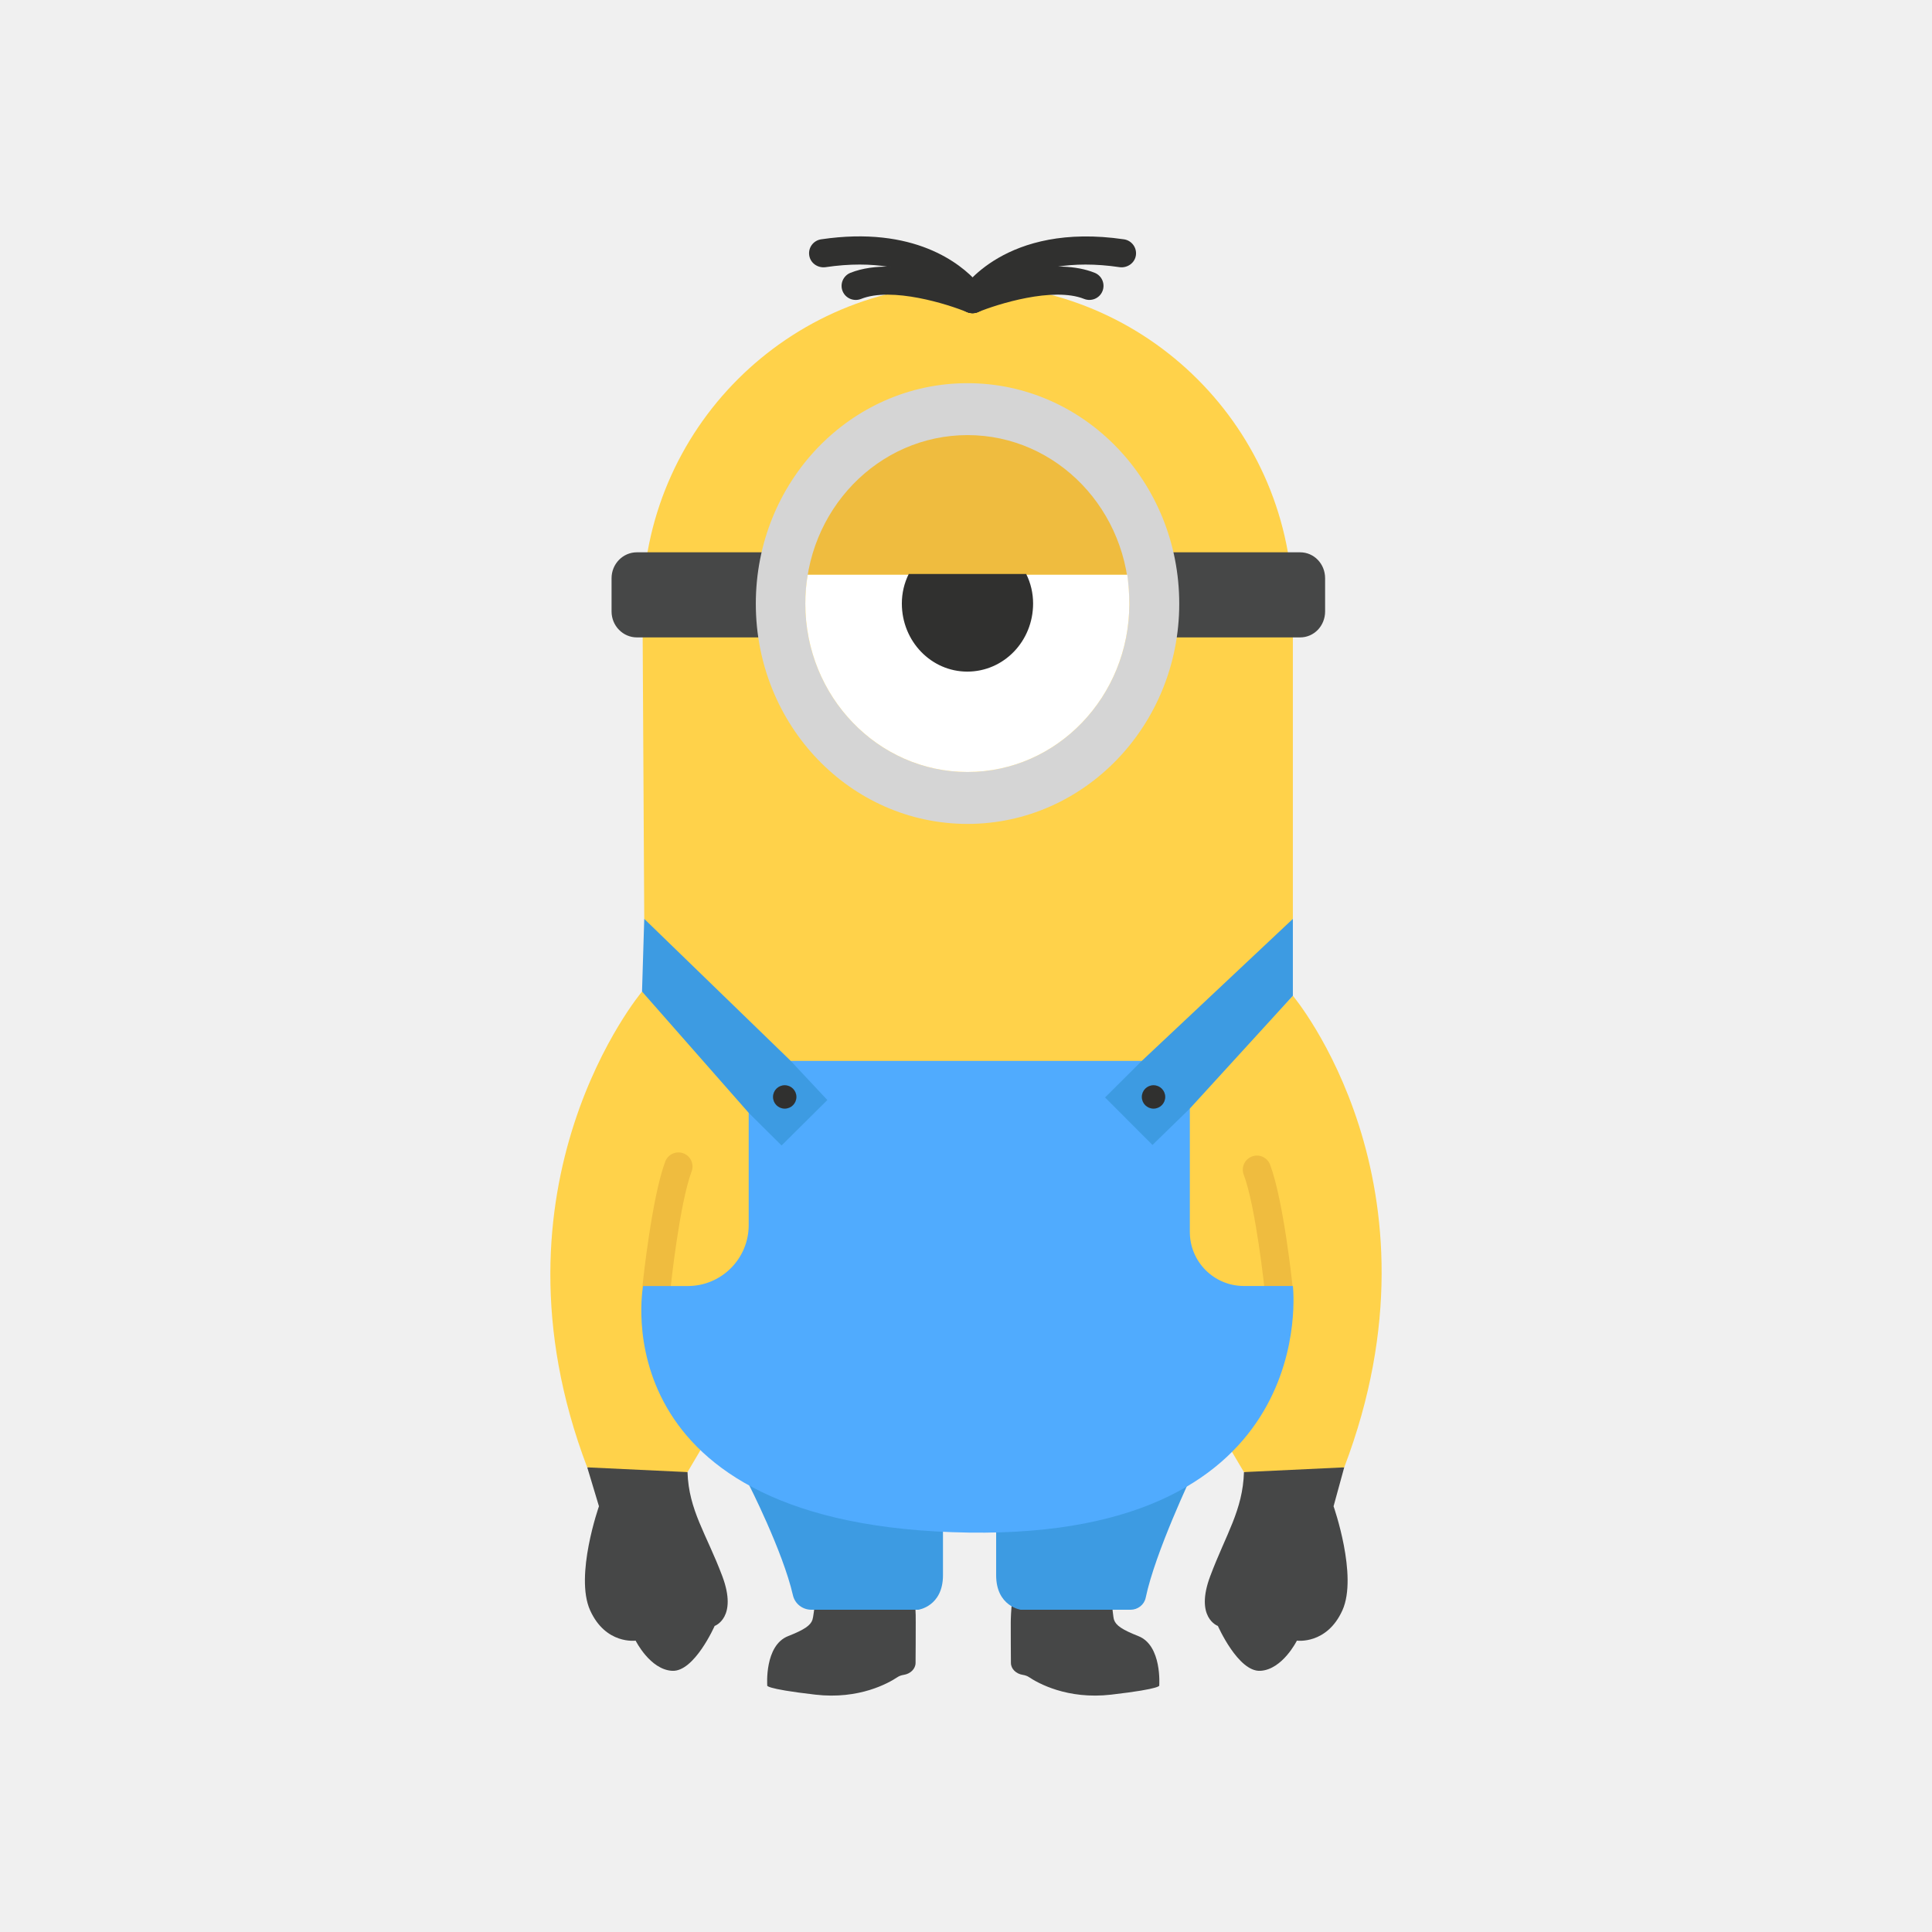
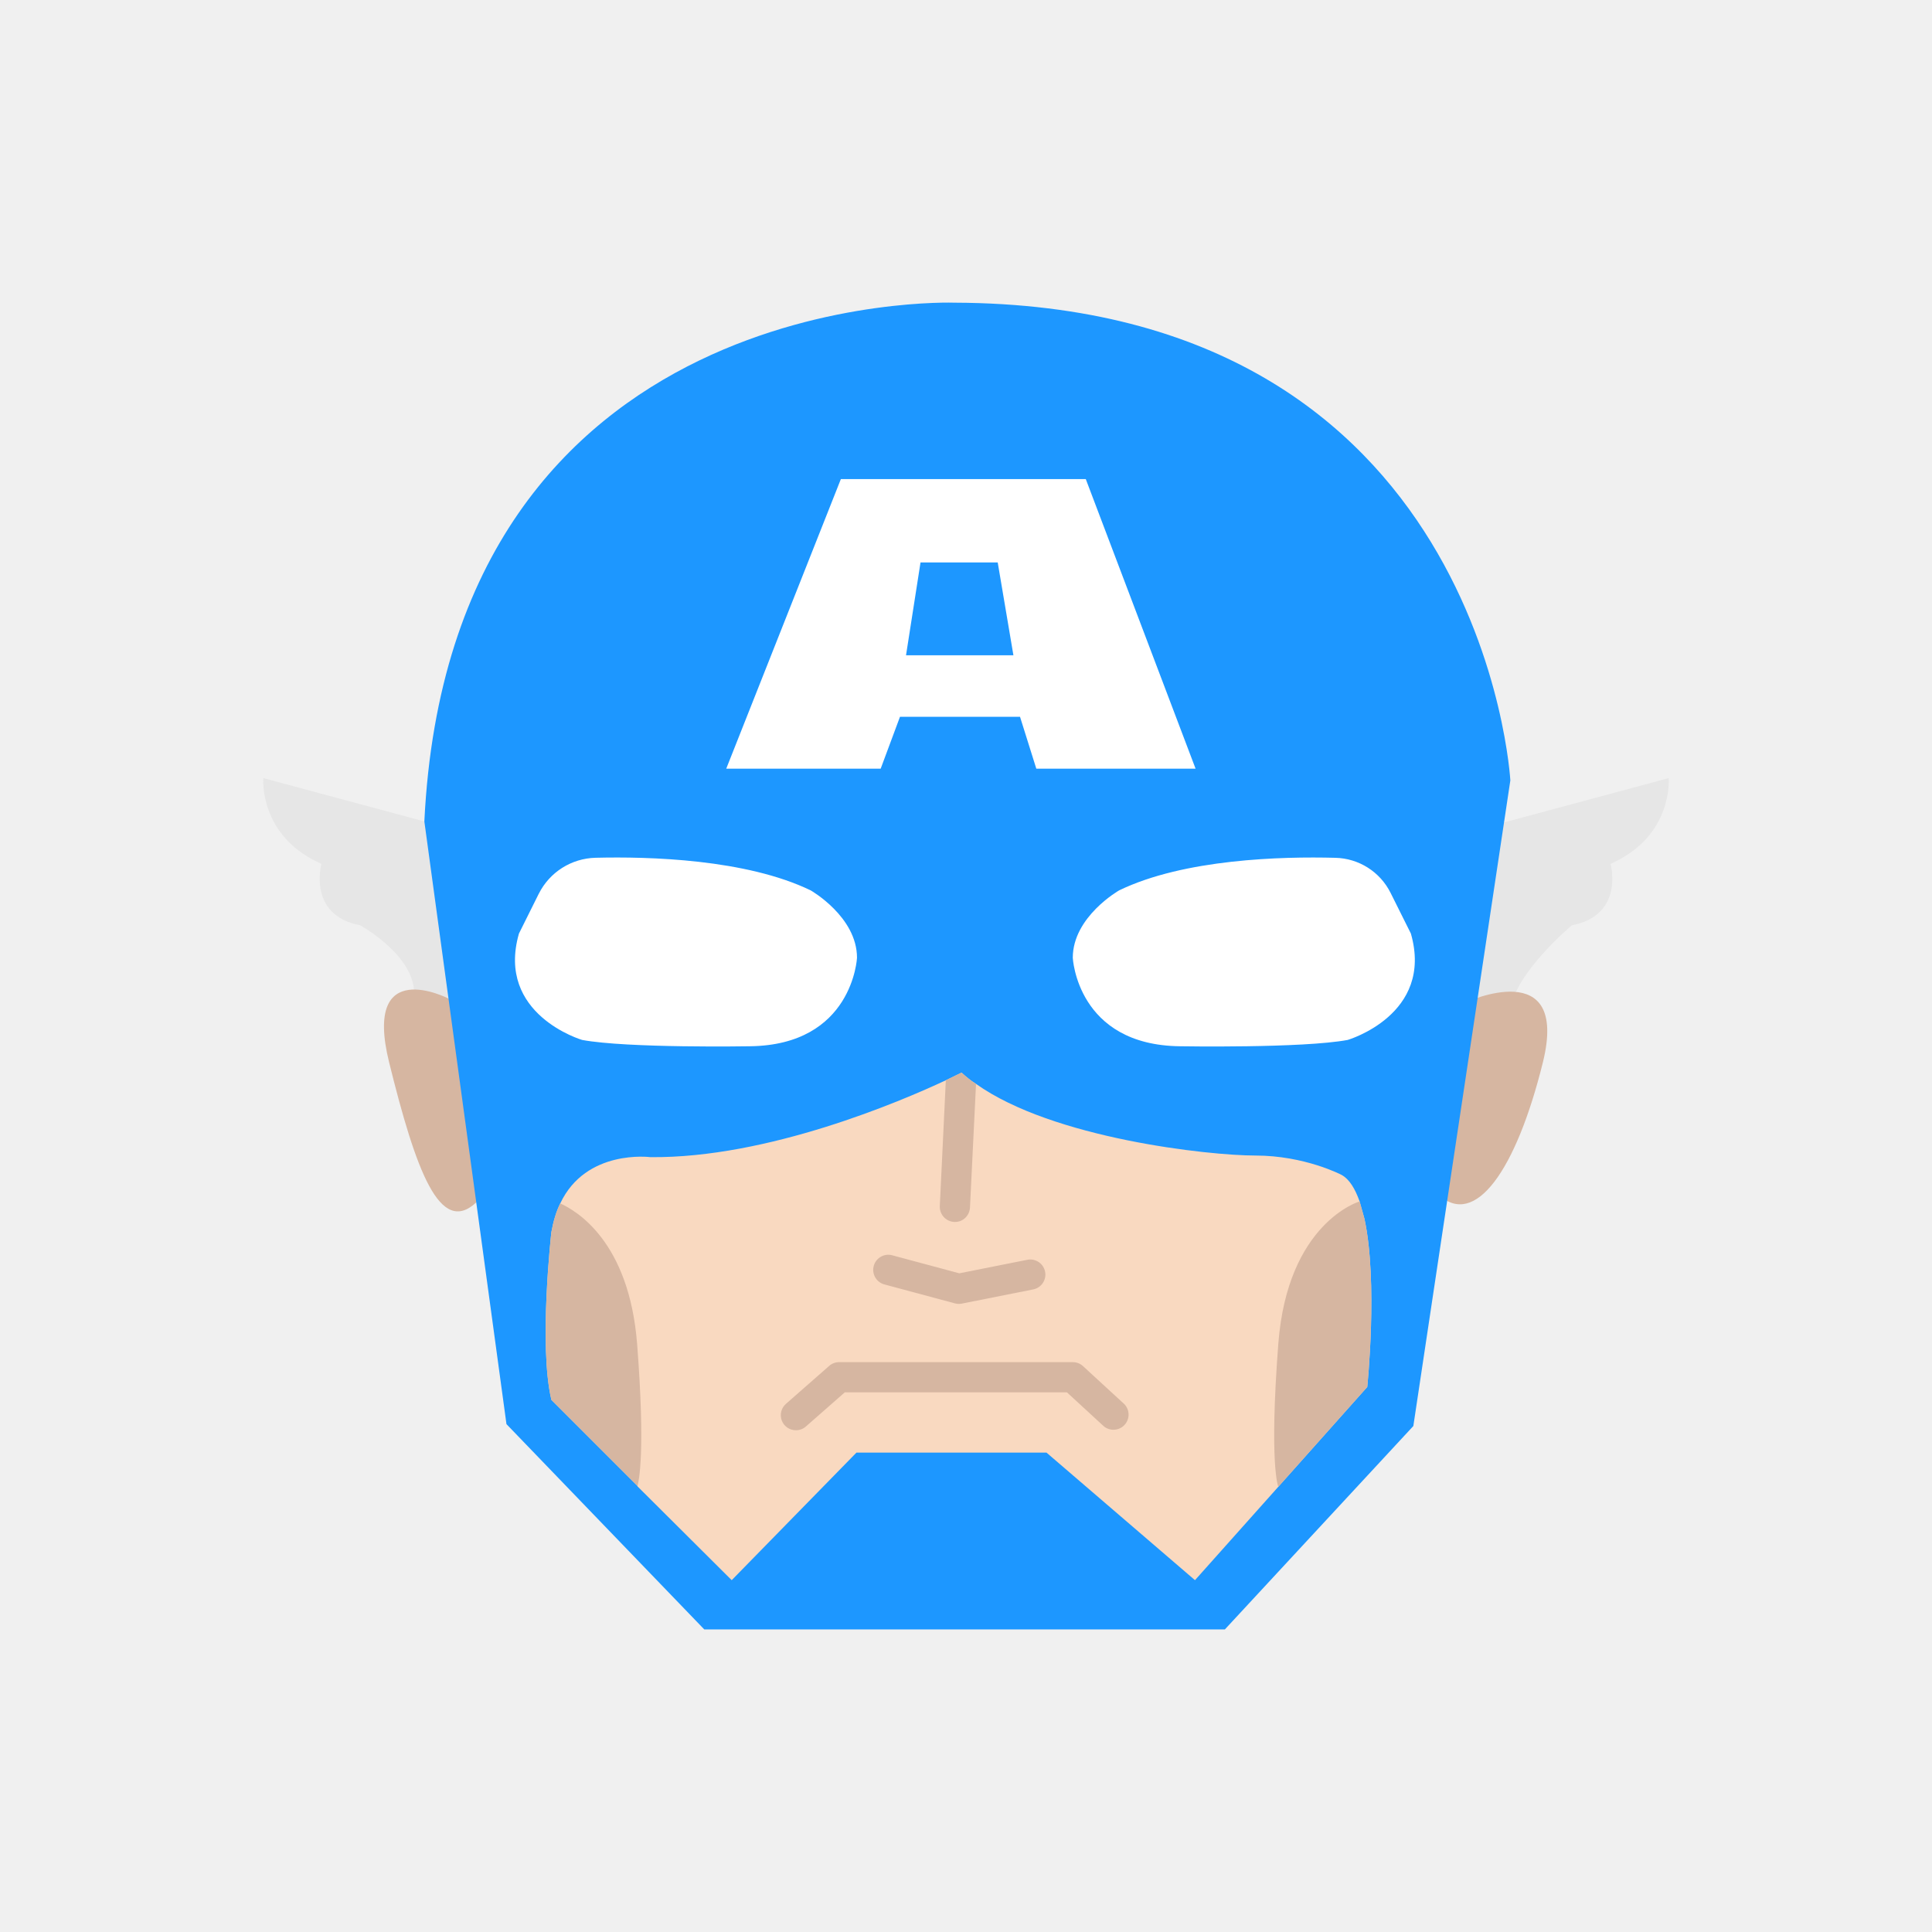
- <svg xmlns="http://www.w3.org/2000/svg" style="enable-background:new 0 0 48 48;" version="1.1" viewBox="0 0 48 48" xml:space="preserve">
-   <g id="Icons">
-     <g>
-       <path d="M25.337,39.316c-0.198,0-0.225,0.828-0.225,0.995    c-0.001,0.292,0.002,0.73,0.004,1.004c0.001,0.147,0.126,0.271,0.297,0.297l0,0    c0.058,0.009,0.111,0.028,0.157,0.059c0.211,0.141,0.943,0.559,2.037,0.432c1.309-0.151,1.194-0.233,1.194-0.233    s0.072-0.989-0.518-1.221c-0.402-0.159-0.556-0.263-0.605-0.405c-0.046-0.135-0.053-0.844-0.22-0.844" style="fill:#464747;" />
-       <path d="M22.569,39.582c0.198,0,0.181,0.562,0.182,0.729    c0.001,0.292-0.002,0.73-0.004,1.004c-0.001,0.147-0.126,0.271-0.297,0.297l0,0    c-0.058,0.009-0.111,0.028-0.157,0.059c-0.211,0.141-0.943,0.559-2.037,0.432    c-1.309-0.151-1.194-0.233-1.194-0.233s-0.072-0.989,0.518-1.221c0.402-0.159,0.556-0.263,0.605-0.405    c0.046-0.135,0.064-0.761,0.23-0.761" style="fill:#464747;" />
-       <path d="M29.627,36.622c0,0-0.928,1.946-1.163,3.075c-0.037,0.176-0.198,0.297-0.378,0.297    h-2.724c0,0-0.613-0.084-0.613-0.858c0.001-0.774,0-1.474,0-1.474S28.348,37.84,29.627,36.622z" style="fill:#3D9BE2;" />
-       <path d="M18.591,36.855c0,0,0.858,1.679,1.109,2.778c0.049,0.215,0.241,0.361,0.461,0.361    h2.654c0,0,0.613-0.084,0.613-0.858c-0.001-0.774,0-1.241,0-1.241S20.287,36.786,18.591,36.855z" style="fill:#3D9BE2;" />
-       <path d="M14.59,36.456l0.291,0.967c0,0-0.607,1.726-0.22,2.584    c0.387,0.858,1.131,0.754,1.131,0.754s0.357,0.72,0.908,0.75c0.551,0.03,1.055-1.115,1.055-1.115    s0.581-0.202,0.188-1.243c-0.392-1.042-0.832-1.629-0.862-2.579l-1.246-0.633L14.59,36.456z" style="fill:#464747;" />
-       <path d="M33.397,36.456l-0.265,0.967c0,0,0.607,1.726,0.22,2.584s-1.131,0.754-1.131,0.754    s-0.357,0.72-0.908,0.75c-0.551,0.03-1.055-1.115-1.055-1.115s-0.581-0.202-0.188-1.243    c0.392-1.042,0.806-1.629,0.836-2.579l1.284-0.485L33.397,36.456z" style="fill:#464747;" />
-       <path d="M15.951,24.635c0,0-4.037,4.792-1.362,11.821l2.492,0.118l0.308-0.522    c0,0,1.782-3.484,2.002-5.447v-3.197L15.951,24.635z" style="fill:#FFD24A;" />
-       <path d="M32.121,24.739c0,0,3.951,4.688,1.276,11.717l-2.492,0.118l-0.308-0.522    c0,0,0.465-0.629,0.237-3.292c0,0-1.226-0.36-1.446-2.323v-2.791L32.121,24.739z" style="fill:#FFD24A;" />
-       <path d="M16.006,22.829l3.609,4.878l8.963-0.551l3.543-4.327v-7.692    c0-4.462-3.617-8.079-8.079-8.079l0,0c-4.457,0-8.072,3.609-8.079,8.066L16.006,22.829z" style="fill:#FFD24A;" />
-       <path d="M28.192,13.919c0.112-0.125,0.275-0.197,0.448-0.197h3.326h0.336    c0.344,0,0.62,0.286,0.62,0.645v0.824c0,0.358-0.275,0.645-0.62,0.645h-0.181h-3.481    c-0.146,0-0.284-0.054-0.387-0.143" style="fill:#464747;" />
-       <path d="M20.008,13.883c-0.112-0.098-0.258-0.161-0.413-0.161h-3.489h-0.284    c-0.344,0-0.628,0.286-0.628,0.645v0.824c0,0.358,0.284,0.645,0.628,0.645h0.129h3.643    c0.129,0,0.249-0.036,0.353-0.107" style="fill:#464747;" />
-       <g>
-         <g>
-           <path d="M24.16,7.781c-0.063,0-0.127-0.018-0.185-0.054      c-0.163-0.102-0.214-0.315-0.113-0.479c0.044-0.07,1.112-1.735,4.064-1.302      c0.191,0.029,0.323,0.207,0.295,0.398c-0.028,0.191-0.211,0.316-0.397,0.295      c-2.48-0.369-3.331,0.923-3.366,0.978C24.391,7.723,24.277,7.781,24.16,7.781z" style="fill:#30302F;" />
-         </g>
-         <g>
-           <path d="M24.166,7.781c-0.119,0-0.233-0.059-0.298-0.166      c-0.034-0.054-0.886-1.345-3.365-0.976c-0.191,0.021-0.369-0.103-0.398-0.295s0.103-0.369,0.295-0.398      c2.312-0.343,3.468,0.605,3.882,1.067c0.567-0.201,1.963-0.616,2.914-0.236      c0.18,0.072,0.267,0.275,0.195,0.455c-0.072,0.18-0.276,0.265-0.455,0.195      c-0.773-0.309-2.165,0.132-2.637,0.327C24.256,7.774,24.211,7.781,24.166,7.781z" style="fill:#30302F;" />
-         </g>
-         <g>
-           <path d="M24.16,7.781c-0.044,0-0.09-0.008-0.134-0.026      c-0.472-0.196-1.867-0.637-2.637-0.327c-0.178,0.069-0.383-0.016-0.455-0.195      c-0.072-0.18,0.016-0.383,0.195-0.455c1.194-0.475,3.086,0.298,3.165,0.331      c0.178,0.074,0.263,0.278,0.189,0.457C24.428,7.7,24.298,7.781,24.16,7.781z" style="fill:#30302F;" />
-         </g>
-       </g>
-       <g>
-         <g>
-           <path d="M31.77,32.379c-0.177,0-0.329-0.134-0.348-0.313      c-0.002-0.021-0.221-2.085-0.522-2.882c-0.068-0.182,0.023-0.383,0.204-0.451      c0.181-0.069,0.383,0.023,0.451,0.203c0.333,0.882,0.554,2.969,0.563,3.058      c0.02,0.192-0.12,0.364-0.311,0.384C31.795,32.379,31.783,32.379,31.77,32.379z" style="fill:#EFBC3F;" />
-         </g>
-         <g>
-           <path d="M16.314,32.301c-0.012,0-0.025,0-0.037-0.002      c-0.192-0.02-0.332-0.192-0.311-0.384c0.009-0.089,0.231-2.176,0.562-3.057      c0.069-0.181,0.271-0.272,0.451-0.204c0.181,0.067,0.272,0.27,0.204,0.45      c-0.301,0.799-0.519,2.862-0.521,2.883C16.642,32.167,16.491,32.301,16.314,32.301z" style="fill:#EFBC3F;" />
-         </g>
-       </g>
-       <path d="M19.856,14.28h8.722c0,0-2.148-4.426-4.874-3.91    C23.704,10.37,20.286,11.241,19.856,14.28z" style="fill:#EFBC3F;" />
-       <path d="M24.038,9.52c-2.91,0-5.26,2.45-5.26,5.48c0,3.02,2.35,5.47,5.26,5.47    c2.9,0,5.26-2.45,5.26-5.47C29.298,11.97,26.938,9.52,24.038,9.52z M24.038,19.18    c-2.22,0-4.03-1.87-4.03-4.18c0-2.32,1.81-4.19,4.03-4.19s4.02,1.87,4.02,4.19    C28.058,17.31,26.258,19.18,24.038,19.18z" style="fill:#D5D5D5;" />
-       <path d="M28.058,15c0,2.31-1.8,4.18-4.02,4.18s-4.03-1.87-4.03-4.18c0-0.25,0.02-0.49,0.06-0.72    h7.94C28.038,14.52,28.058,14.75,28.058,15z" style="fill:#FFFFFF;" />
-       <path d="M25.667,14.994c0,0.94-0.731,1.692-1.635,1.692c-0.895,0-1.626-0.752-1.626-1.692    c0-0.26,0.06-0.51,0.172-0.734h2.917C25.607,14.483,25.667,14.734,25.667,14.994z" style="fill:#30302F;" />
-       <g>
-         <path d="M32.121,31.95h-1.217c-0.742,0-1.343-0.601-1.343-1.343v-3.063l-0.657,0.034     l-0.736-0.381l0.2-0.839h-8.721l0.054,0.784l-0.405,0.215l-0.695,0.29v2.791     c0,0.835-0.677,1.513-1.513,1.513h-1.111c0,0-1.133,5.991,8.094,6.126     C32.864,38.205,32.121,31.95,32.121,31.95z" style="fill:#50ABFE;" />
-         <polygon points="20.555,27.33 19.646,26.358 16.006,22.829 15.951,24.635      18.6,27.647 19.418,28.459    " style="fill:#3D9BE2;" />
-         <polygon points="28.633,28.446 29.56,27.543 32.121,24.739 32.121,22.829      28.367,26.358 27.455,27.266    " style="fill:#3D9BE2;" />
-       </g>
-       <circle cx="28.659" cy="27.253" r="0.291" style="fill:#30302F;" />
-       <circle cx="19.496" cy="27.253" r="0.291" style="fill:#30302F;" />
-     </g>
+ <svg xmlns="http://www.w3.org/2000/svg" viewBox="0 0 48 48">
+   <path fill="#e6e6e6" d="M6.542 19.332s-.124 1.44 1.444 2.13c0 0-.355 1.275.961 1.526 0 0 1.254.685 1.338 1.597l3.273 1.793.903-4.916-7.919-2.13zM41.458 19.332l-5.928 1.595-.723 4.182h2.718c.083-.911 1.528-2.121 1.528-2.121 1.316-.251.961-1.526.961-1.526 1.568-.69 1.444-2.13 1.444-2.13z" />
+   <path fill="#d6b6a1" d="M11.833 29.873c-.903.844-1.5-.786-2.165-3.477s1.475-1.587 1.475-1.587l2.097 1.569-1.407 3.495zM35.74 29.68c.903.843 1.926-.593 2.592-3.284.665-2.691-1.92-1.492-1.92-1.492l-1.89 1.474 1.218 3.301z" />
+   <path fill="#1d97ff" d="M23.71 7.52s-12.518-.463-13.167 12.888l2.04 14.974 4.914 5.1h12.935l4.682-5.053 2.41-16.04S36.877 7.565 23.71 7.52z" />
+   <path fill="#fff" d="M13.386 22.205c.269-.537.81-.879 1.41-.894 1.337-.033 3.74.034 5.345.81 0 0 1.151.654 1.151 1.675 0 0-.104 2.172-2.669 2.198 0 0-3.035.052-4.16-.157 0 0-2.147-.628-1.57-2.643l.493-.99zM34.547 22.18a1.573 1.573 0 0 0-1.37-.868c-1.331-.035-3.755.027-5.372.809 0 0-1.152.654-1.152 1.675 0 0 .105 2.172 2.67 2.198 0 0 3.035.052 4.16-.157 0 0 2.146-.628 1.57-2.643l-.506-1.014z" />
+   <path fill="#f9d9c0" d="M33.969 34.459l-2.21 2.48-2.07 2.32-3.69-3.17h-4.72l-3.1 3.17-2.34-2.33v-.01l-2.14-2.14c-.32-1.35 0-4.17 0-4.17.05-.27.12-.51.22-.71.64-1.36 2.24-1.15 2.24-1.15 2.92.03 6.23-1.39 7.34-1.91.25-.12.39-.19.39-.19.11.1.23.2.36.28 1.91 1.36 5.79 1.78 6.94 1.78 1.23 0 2.14.48 2.14.48.2.11.34.35.45.66l.12.43c.34 1.57.07 4.18.07 4.18z" />
+   <path fill="#d6b6a1" d="M33.969 34.459l-2.21 2.48s-.23-.53 0-3.55c.23-3.02 2.02-3.54 2.02-3.54l.12.43c.34 1.57.07 4.18.07 4.18zM15.839 36.919l-2.14-2.14c-.32-1.35 0-4.17 0-4.17.05-.27.12-.51.22-.71.4.18 1.71.94 1.91 3.49.21 2.71.04 3.41.01 3.53z" />
+   <path fill="#fff" d="M26.976 11.903h-6.085l-2.848 7.195h3.837l.48-1.29h2.982l.405 1.29h3.957l-2.728-7.195zM22.51 16.28l.36-2.306h1.918l.39 2.306H22.51z" />
+   <g>
+     <path fill="#d6b6a1" d="M19.775 35.534a.374.374 0 0 1-.248-.656l1.073-.942a.373.373 0 0 1 .248-.094h5.805c.094 0 .185.035.254.099l1.025.942a.376.376 0 0 1-.508.553l-.917-.844h-5.518l-.967.849a.37.37 0 0 1-.247.093zM23.822 32.395a.364.364 0 0 1-.098-.013l-1.76-.473a.375.375 0 0 1 .195-.724l1.675.45 1.69-.336a.375.375 0 0 1 .146.736l-1.775.353a.38.38 0 0 1-.073.007zM24.249 26.929l-.15 3.07c-.01.2-.17.36-.37.36h-.02a.378.378 0 0 1-.36-.39l.15-3.13c.25-.12.39-.19.39-.19.11.1.23.2.36.28z" />
  </g>
</svg>
